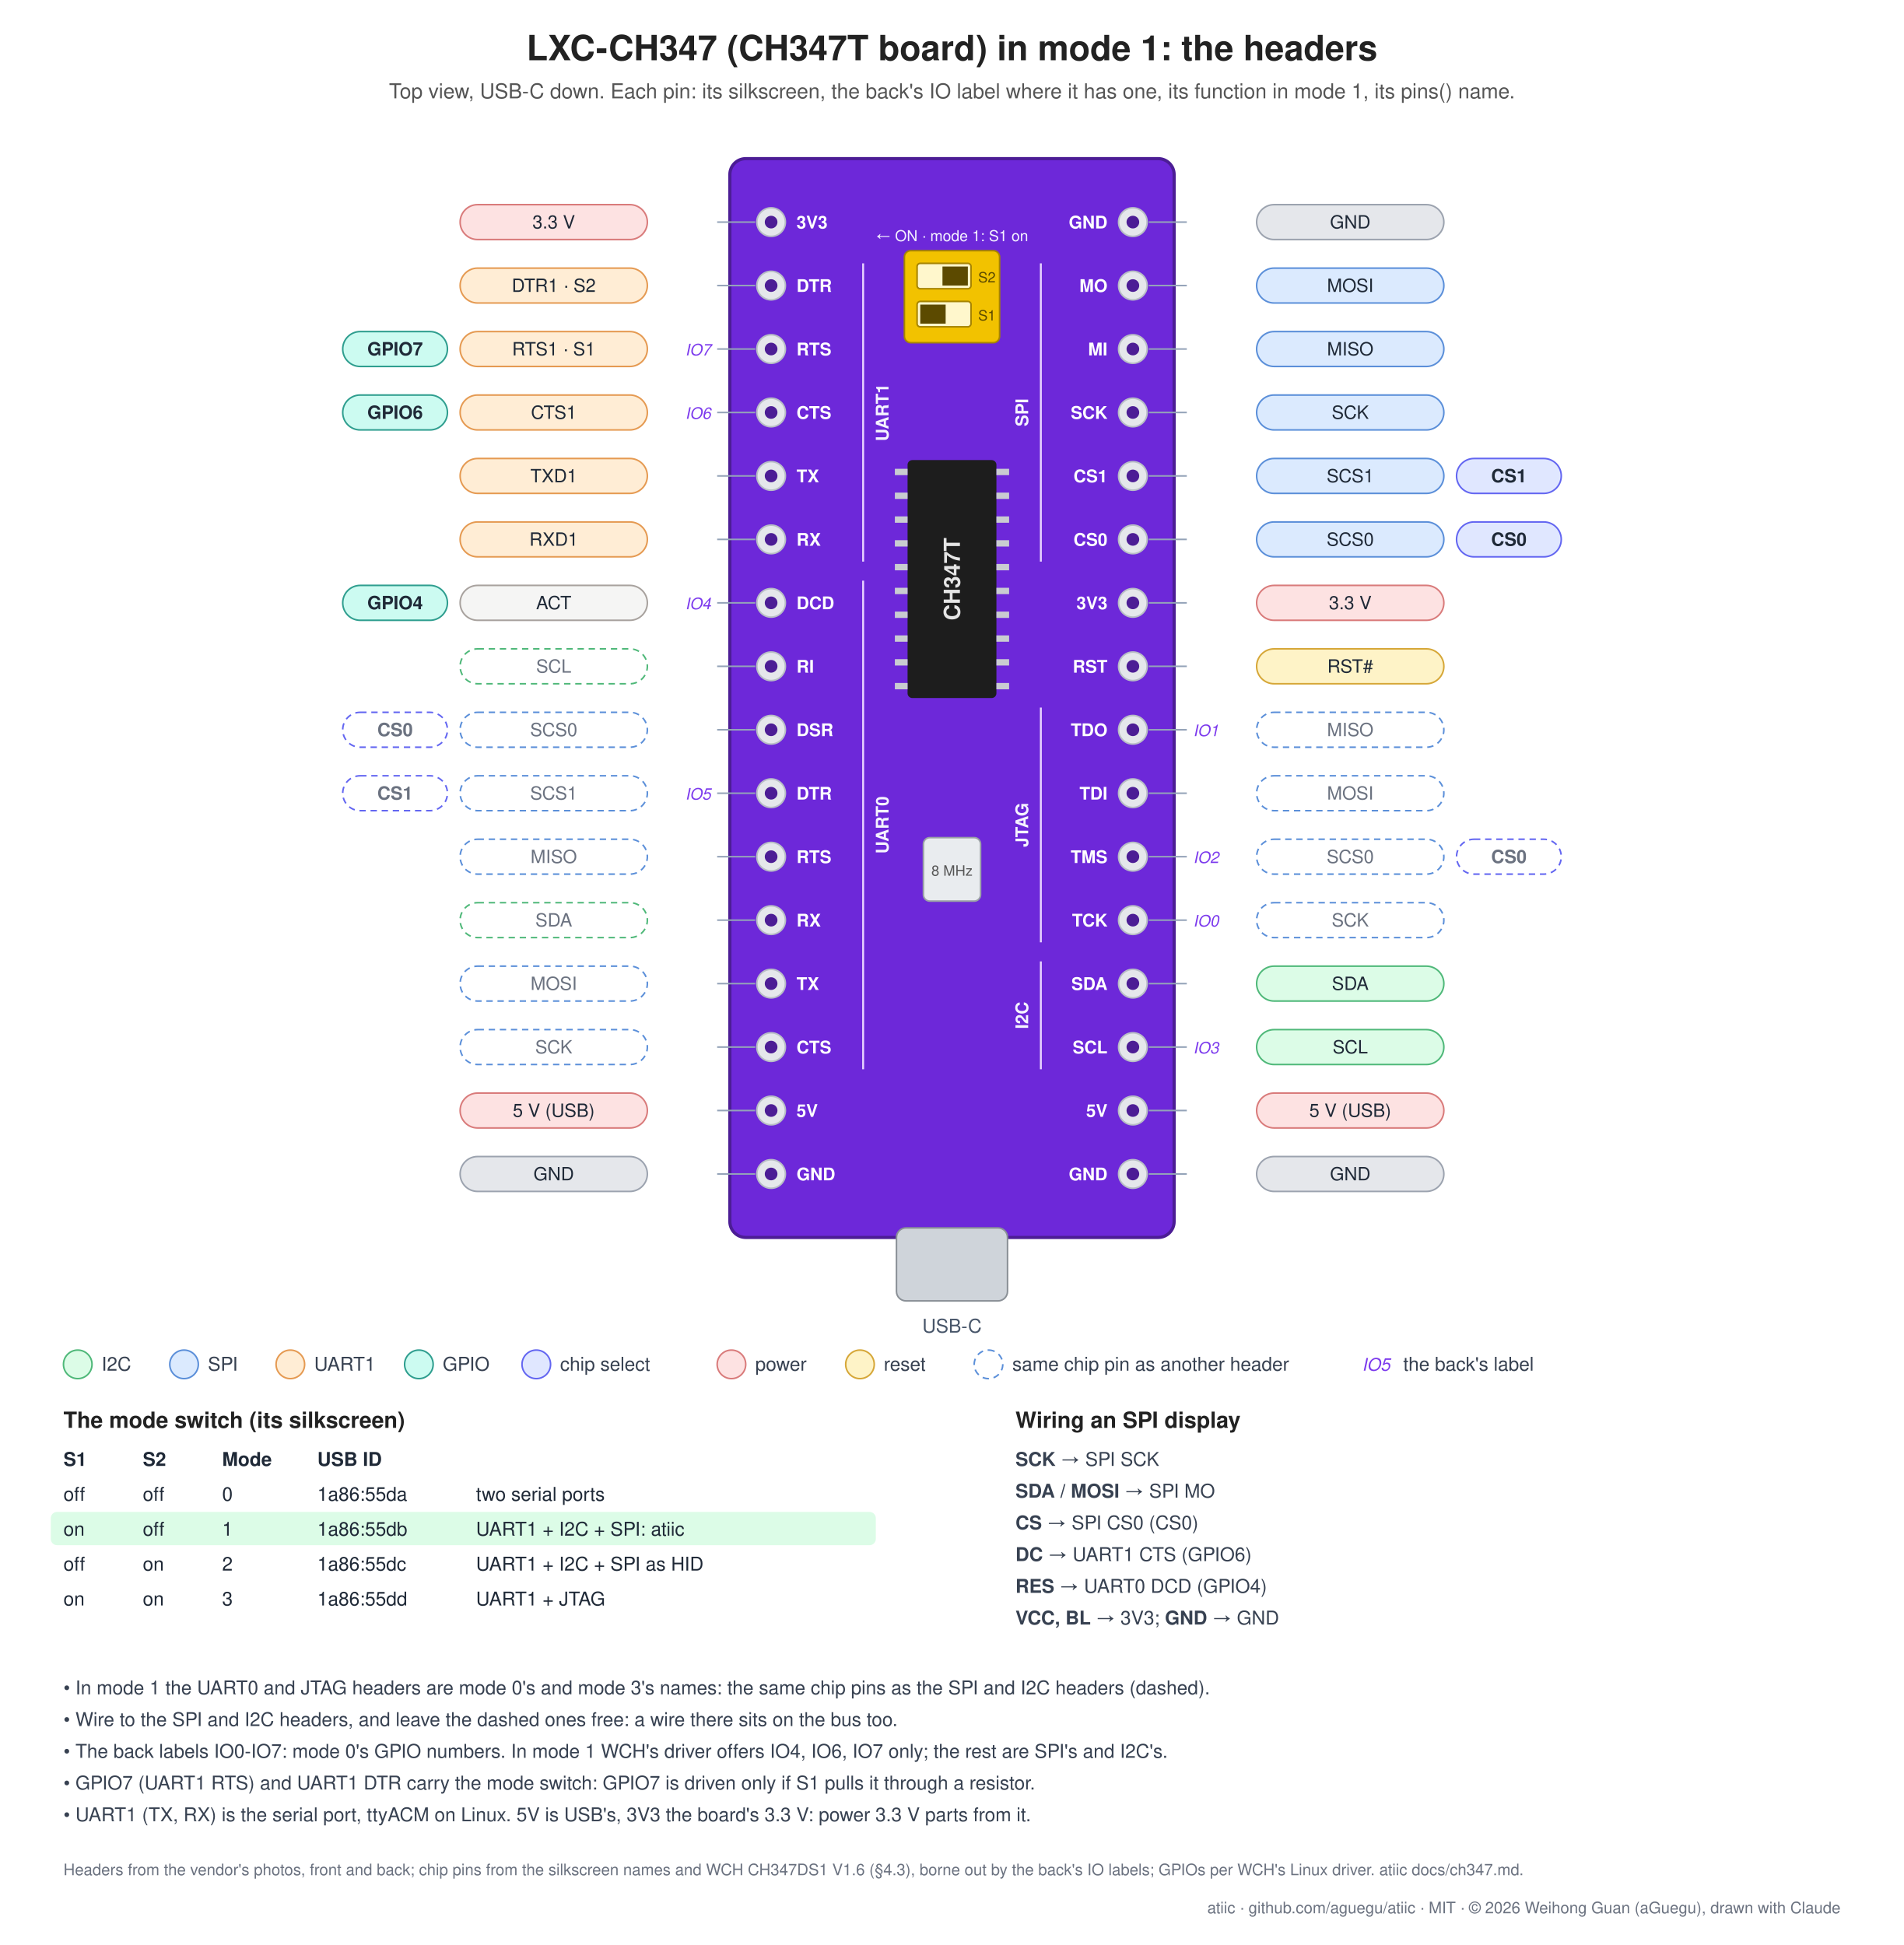
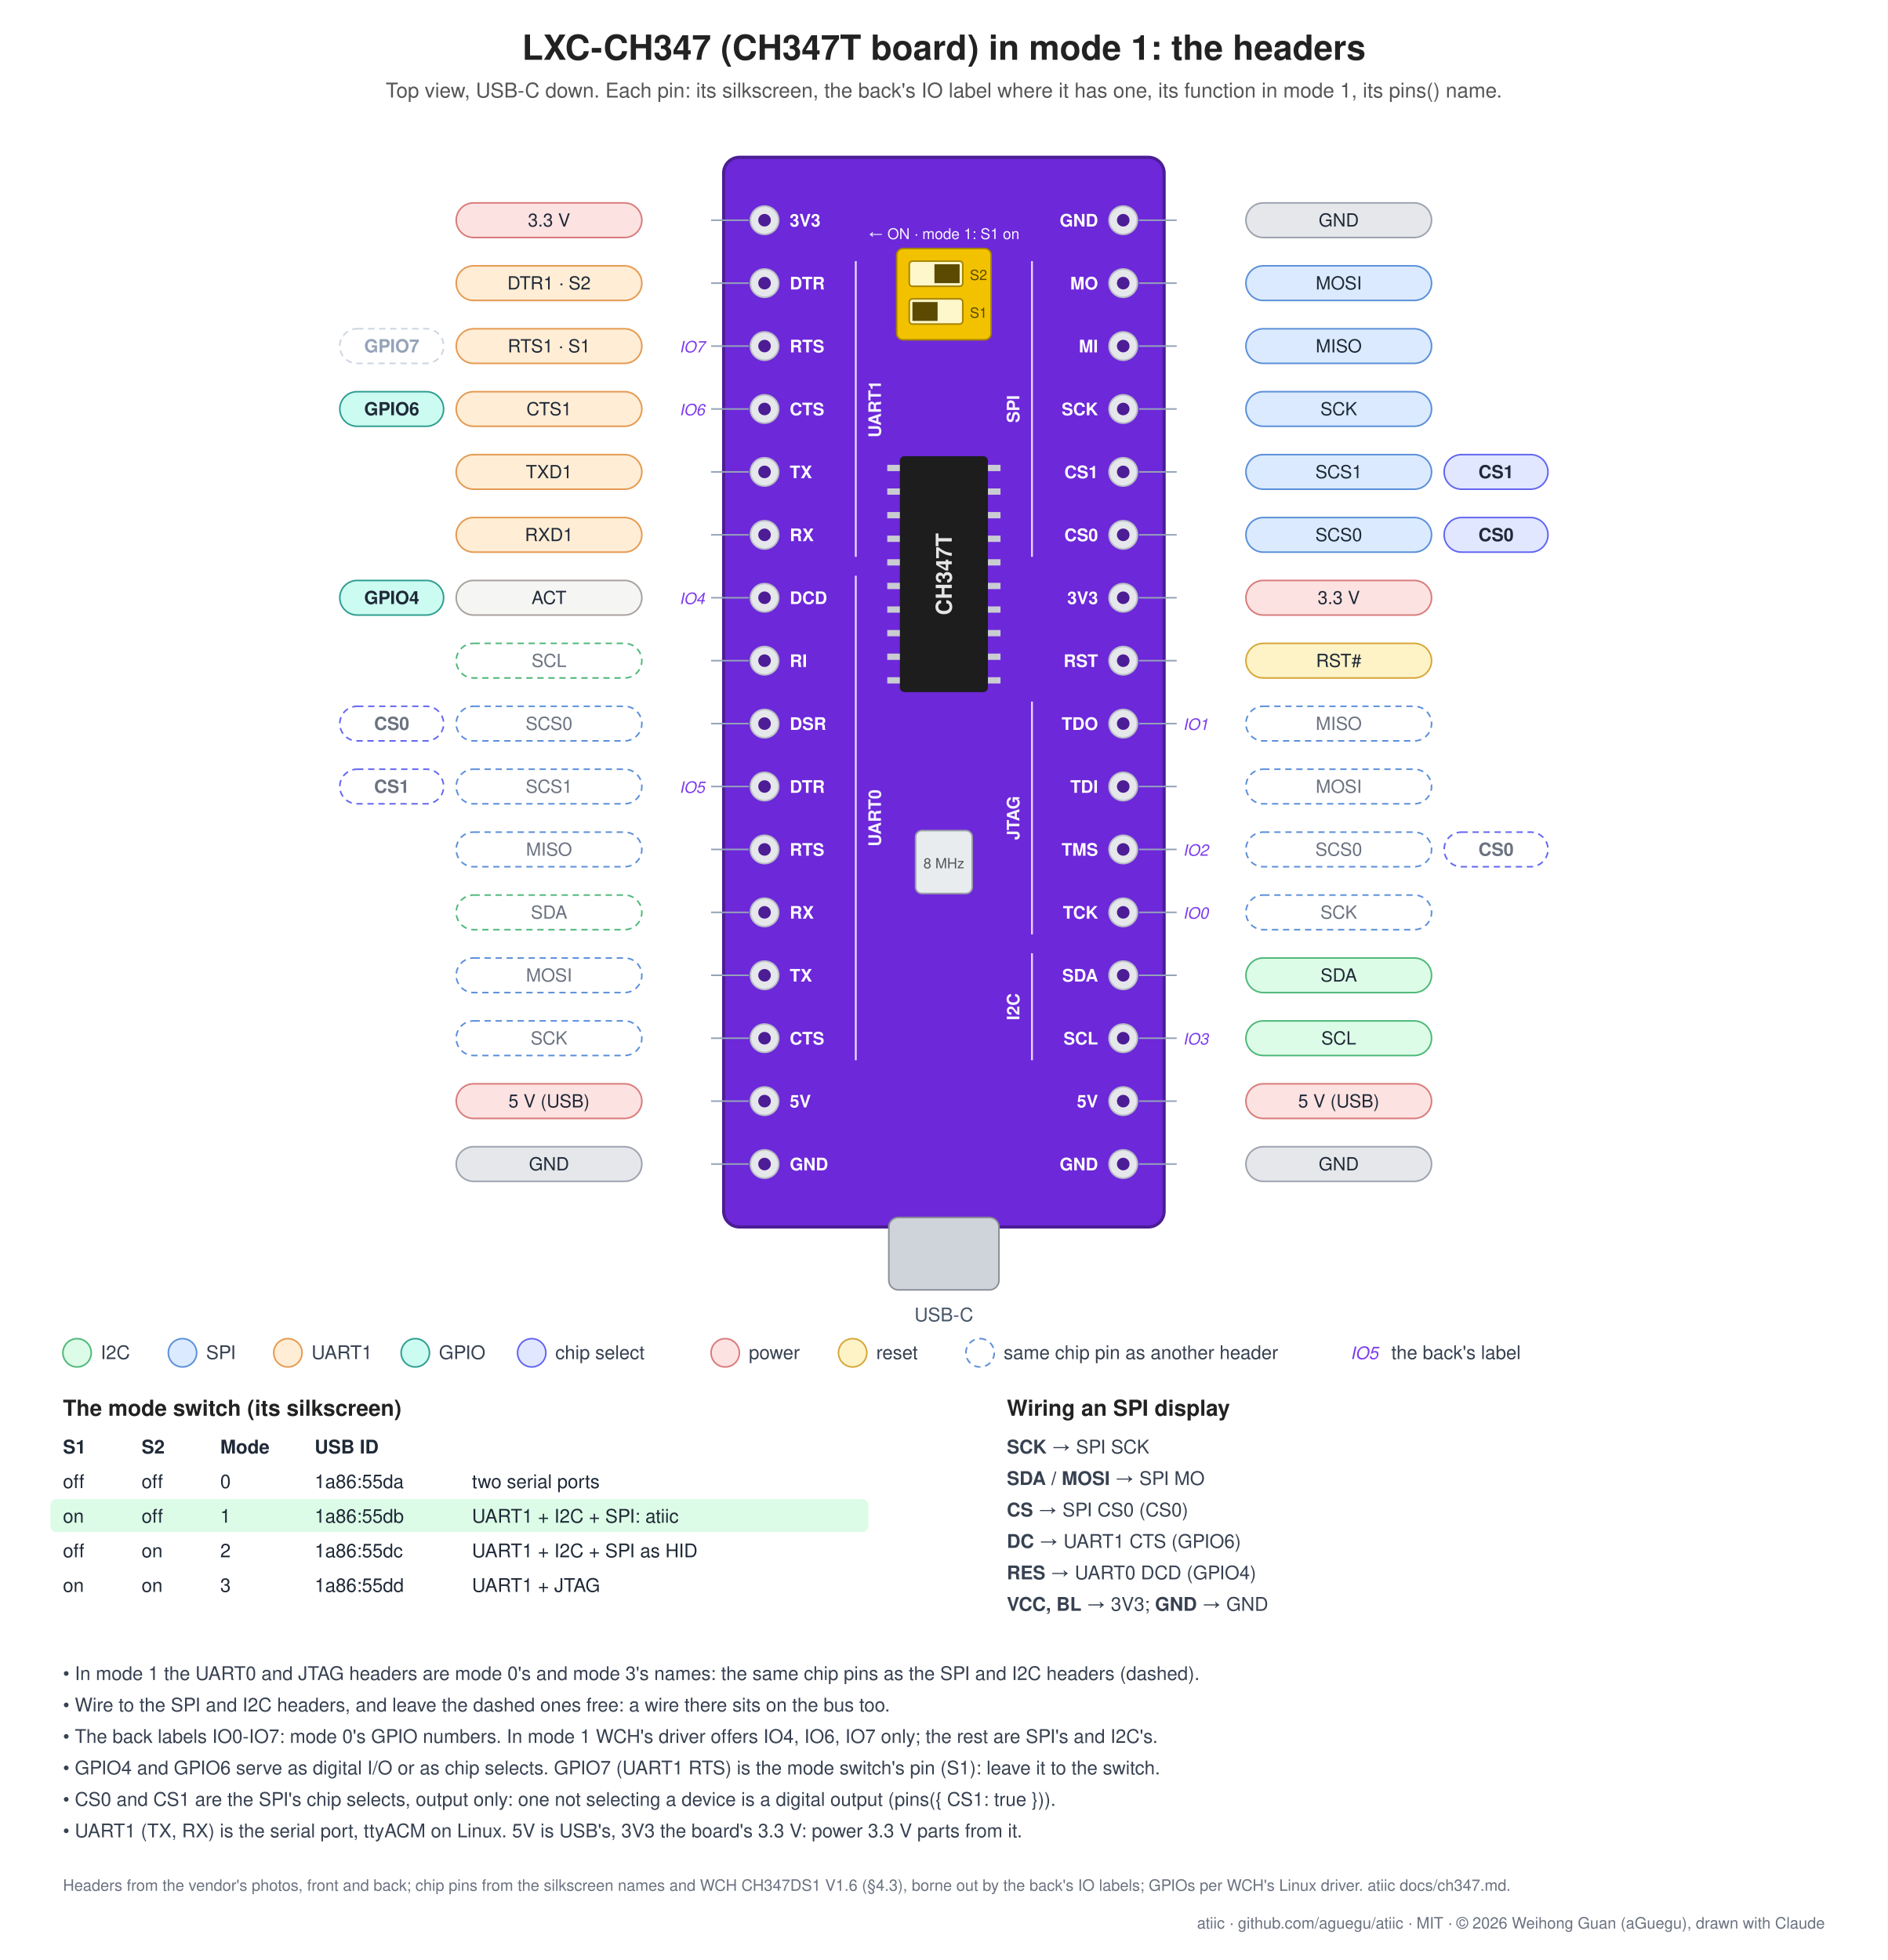
- <svg xmlns="http://www.w3.org/2000/svg" viewBox="0 0 1200 1226" width="1200" height="1226" font-family="Helvetica, Arial, sans-serif">
-   <rect width="1200" height="1226" fill="#ffffff" />
+ <svg xmlns="http://www.w3.org/2000/svg" viewBox="0 0 1200 1246" width="1200" height="1246" font-family="Helvetica, Arial, sans-serif">
+   <rect width="1200" height="1246" fill="#ffffff" />
  <text x="600.0" y="38" text-anchor="middle" font-size="22" font-weight="bold" fill="#222">LXC-CH347 (CH347T board) in mode 1: the headers</text>
  <text x="600.0" y="62" text-anchor="middle" font-size="13" fill="#555">Top view, USB-C down. Each pin: its silkscreen, the back's IO label where it has one, its function in mode 1, its pins() name.</text>
  <rect x="460" y="100" width="280" height="680" rx="10" fill="#6d28d9" stroke="#4c1d95" stroke-width="2" />
  <circle cx="486" cy="740" r="9" fill="#e5e7eb" stroke="#b8bec5" />
  <circle cx="486" cy="740" r="4" fill="#4c1d95" />
  <text x="502" y="744" text-anchor="start" font-size="11" font-weight="bold" fill="#fff">GND</text>
  <line x1="476" y1="740" x2="452" y2="740" stroke="#94a3b8" />
  <rect x="290" y="729" width="118" height="22" rx="11" fill="#e5e7eb" stroke="#9ca3af" />
  <text x="349.0" y="744" text-anchor="middle" font-size="11.5" fill="#1f2937">GND</text>
  <circle cx="486" cy="700" r="9" fill="#e5e7eb" stroke="#b8bec5" />
  <circle cx="486" cy="700" r="4" fill="#4c1d95" />
  <text x="502" y="704" text-anchor="start" font-size="11" font-weight="bold" fill="#fff">5V</text>
  <line x1="476" y1="700" x2="452" y2="700" stroke="#94a3b8" />
  <rect x="290" y="689" width="118" height="22" rx="11" fill="#fde2e2" stroke="#d97b7b" />
  <text x="349.0" y="704" text-anchor="middle" font-size="11.5" fill="#1f2937">5 V (USB)</text>
  <circle cx="486" cy="660" r="9" fill="#e5e7eb" stroke="#b8bec5" />
  <circle cx="486" cy="660" r="4" fill="#4c1d95" />
  <text x="502" y="664" text-anchor="start" font-size="11" font-weight="bold" fill="#fff">CTS</text>
  <line x1="476" y1="660" x2="452" y2="660" stroke="#94a3b8" />
  <rect x="290" y="649" width="118" height="22" rx="11" fill="#ffffff" stroke="#5b8fd9" stroke-dasharray="4 3" />
  <text x="349.0" y="664" text-anchor="middle" font-size="11.5" fill="#6b7280">SCK</text>
  <circle cx="486" cy="620" r="9" fill="#e5e7eb" stroke="#b8bec5" />
  <circle cx="486" cy="620" r="4" fill="#4c1d95" />
  <text x="502" y="624" text-anchor="start" font-size="11" font-weight="bold" fill="#fff">TX</text>
  <line x1="476" y1="620" x2="452" y2="620" stroke="#94a3b8" />
  <rect x="290" y="609" width="118" height="22" rx="11" fill="#ffffff" stroke="#5b8fd9" stroke-dasharray="4 3" />
  <text x="349.0" y="624" text-anchor="middle" font-size="11.5" fill="#6b7280">MOSI</text>
  <circle cx="486" cy="580" r="9" fill="#e5e7eb" stroke="#b8bec5" />
  <circle cx="486" cy="580" r="4" fill="#4c1d95" />
  <text x="502" y="584" text-anchor="start" font-size="11" font-weight="bold" fill="#fff">RX</text>
  <line x1="476" y1="580" x2="452" y2="580" stroke="#94a3b8" />
  <rect x="290" y="569" width="118" height="22" rx="11" fill="#ffffff" stroke="#4fb879" stroke-dasharray="4 3" />
  <text x="349.0" y="584" text-anchor="middle" font-size="11.5" fill="#6b7280">SDA</text>
  <circle cx="486" cy="540" r="9" fill="#e5e7eb" stroke="#b8bec5" />
  <circle cx="486" cy="540" r="4" fill="#4c1d95" />
  <text x="502" y="544" text-anchor="start" font-size="11" font-weight="bold" fill="#fff">RTS</text>
  <line x1="476" y1="540" x2="452" y2="540" stroke="#94a3b8" />
  <rect x="290" y="529" width="118" height="22" rx="11" fill="#ffffff" stroke="#5b8fd9" stroke-dasharray="4 3" />
  <text x="349.0" y="544" text-anchor="middle" font-size="11.5" fill="#6b7280">MISO</text>
  <circle cx="486" cy="500" r="9" fill="#e5e7eb" stroke="#b8bec5" />
  <circle cx="486" cy="500" r="4" fill="#4c1d95" />
  <text x="502" y="504" text-anchor="start" font-size="11" font-weight="bold" fill="#fff">DTR</text>
  <line x1="476" y1="500" x2="452" y2="500" stroke="#94a3b8" />
  <text x="448" y="504" text-anchor="end" font-size="10" font-style="italic" fill="#7c3aed">IO5</text>
  <rect x="290" y="489" width="118" height="22" rx="11" fill="#ffffff" stroke="#5b8fd9" stroke-dasharray="4 3" />
  <text x="349.0" y="504" text-anchor="middle" font-size="11.5" fill="#6b7280">SCS1</text>
  <rect x="216" y="489" width="66" height="22" rx="11" fill="#ffffff" stroke="#6366f1" stroke-dasharray="4 3" />
  <text x="249.0" y="504" text-anchor="middle" font-size="11.5" font-weight="bold" fill="#6b7280">CS1</text>
  <circle cx="486" cy="460" r="9" fill="#e5e7eb" stroke="#b8bec5" />
  <circle cx="486" cy="460" r="4" fill="#4c1d95" />
  <text x="502" y="464" text-anchor="start" font-size="11" font-weight="bold" fill="#fff">DSR</text>
  <line x1="476" y1="460" x2="452" y2="460" stroke="#94a3b8" />
  <rect x="290" y="449" width="118" height="22" rx="11" fill="#ffffff" stroke="#5b8fd9" stroke-dasharray="4 3" />
  <text x="349.0" y="464" text-anchor="middle" font-size="11.5" fill="#6b7280">SCS0</text>
  <rect x="216" y="449" width="66" height="22" rx="11" fill="#ffffff" stroke="#6366f1" stroke-dasharray="4 3" />
  <text x="249.0" y="464" text-anchor="middle" font-size="11.5" font-weight="bold" fill="#6b7280">CS0</text>
  <circle cx="486" cy="420" r="9" fill="#e5e7eb" stroke="#b8bec5" />
  <circle cx="486" cy="420" r="4" fill="#4c1d95" />
  <text x="502" y="424" text-anchor="start" font-size="11" font-weight="bold" fill="#fff">RI</text>
  <line x1="476" y1="420" x2="452" y2="420" stroke="#94a3b8" />
  <rect x="290" y="409" width="118" height="22" rx="11" fill="#ffffff" stroke="#4fb879" stroke-dasharray="4 3" />
  <text x="349.0" y="424" text-anchor="middle" font-size="11.5" fill="#6b7280">SCL</text>
  <circle cx="486" cy="380" r="9" fill="#e5e7eb" stroke="#b8bec5" />
  <circle cx="486" cy="380" r="4" fill="#4c1d95" />
  <text x="502" y="384" text-anchor="start" font-size="11" font-weight="bold" fill="#fff">DCD</text>
  <line x1="476" y1="380" x2="452" y2="380" stroke="#94a3b8" />
  <text x="448" y="384" text-anchor="end" font-size="10" font-style="italic" fill="#7c3aed">IO4</text>
  <rect x="290" y="369" width="118" height="22" rx="11" fill="#f5f5f4" stroke="#a8a29e" />
  <text x="349.0" y="384" text-anchor="middle" font-size="11.5" fill="#1f2937">ACT</text>
  <rect x="216" y="369" width="66" height="22" rx="11" fill="#ccfbf1" stroke="#2f9e8f" />
  <text x="249.0" y="384" text-anchor="middle" font-size="11.5" font-weight="bold" fill="#1f2937">GPIO4</text>
  <circle cx="486" cy="340" r="9" fill="#e5e7eb" stroke="#b8bec5" />
  <circle cx="486" cy="340" r="4" fill="#4c1d95" />
  <text x="502" y="344" text-anchor="start" font-size="11" font-weight="bold" fill="#fff">RX</text>
  <line x1="476" y1="340" x2="452" y2="340" stroke="#94a3b8" />
  <rect x="290" y="329" width="118" height="22" rx="11" fill="#ffedd5" stroke="#e59a52" />
  <text x="349.0" y="344" text-anchor="middle" font-size="11.5" fill="#1f2937">RXD1</text>
  <circle cx="486" cy="300" r="9" fill="#e5e7eb" stroke="#b8bec5" />
  <circle cx="486" cy="300" r="4" fill="#4c1d95" />
  <text x="502" y="304" text-anchor="start" font-size="11" font-weight="bold" fill="#fff">TX</text>
  <line x1="476" y1="300" x2="452" y2="300" stroke="#94a3b8" />
  <rect x="290" y="289" width="118" height="22" rx="11" fill="#ffedd5" stroke="#e59a52" />
  <text x="349.0" y="304" text-anchor="middle" font-size="11.5" fill="#1f2937">TXD1</text>
  <circle cx="486" cy="260" r="9" fill="#e5e7eb" stroke="#b8bec5" />
  <circle cx="486" cy="260" r="4" fill="#4c1d95" />
  <text x="502" y="264" text-anchor="start" font-size="11" font-weight="bold" fill="#fff">CTS</text>
  <line x1="476" y1="260" x2="452" y2="260" stroke="#94a3b8" />
  <text x="448" y="264" text-anchor="end" font-size="10" font-style="italic" fill="#7c3aed">IO6</text>
  <rect x="290" y="249" width="118" height="22" rx="11" fill="#ffedd5" stroke="#e59a52" />
  <text x="349.0" y="264" text-anchor="middle" font-size="11.5" fill="#1f2937">CTS1</text>
  <rect x="216" y="249" width="66" height="22" rx="11" fill="#ccfbf1" stroke="#2f9e8f" />
  <text x="249.0" y="264" text-anchor="middle" font-size="11.5" font-weight="bold" fill="#1f2937">GPIO6</text>
  <circle cx="486" cy="220" r="9" fill="#e5e7eb" stroke="#b8bec5" />
  <circle cx="486" cy="220" r="4" fill="#4c1d95" />
  <text x="502" y="224" text-anchor="start" font-size="11" font-weight="bold" fill="#fff">RTS</text>
  <line x1="476" y1="220" x2="452" y2="220" stroke="#94a3b8" />
  <text x="448" y="224" text-anchor="end" font-size="10" font-style="italic" fill="#7c3aed">IO7</text>
  <rect x="290" y="209" width="118" height="22" rx="11" fill="#ffedd5" stroke="#e59a52" />
  <text x="349.0" y="224" text-anchor="middle" font-size="11.5" fill="#1f2937">RTS1 · S1</text>
-   <rect x="216" y="209" width="66" height="22" rx="11" fill="#ccfbf1" stroke="#2f9e8f" />
-   <text x="249.0" y="224" text-anchor="middle" font-size="11.5" font-weight="bold" fill="#1f2937">GPIO7</text>
+   <rect x="216" y="209" width="66" height="22" rx="11" fill="#ffffff" stroke="#cbd5e1" stroke-dasharray="4 3" />
+   <text x="249.0" y="224" text-anchor="middle" font-size="11.5" font-weight="bold" fill="#94a3b8">GPIO7</text>
  <circle cx="486" cy="180" r="9" fill="#e5e7eb" stroke="#b8bec5" />
  <circle cx="486" cy="180" r="4" fill="#4c1d95" />
  <text x="502" y="184" text-anchor="start" font-size="11" font-weight="bold" fill="#fff">DTR</text>
  <line x1="476" y1="180" x2="452" y2="180" stroke="#94a3b8" />
  <rect x="290" y="169" width="118" height="22" rx="11" fill="#ffedd5" stroke="#e59a52" />
  <text x="349.0" y="184" text-anchor="middle" font-size="11.5" fill="#1f2937">DTR1 · S2</text>
  <circle cx="486" cy="140" r="9" fill="#e5e7eb" stroke="#b8bec5" />
  <circle cx="486" cy="140" r="4" fill="#4c1d95" />
  <text x="502" y="144" text-anchor="start" font-size="11" font-weight="bold" fill="#fff">3V3</text>
  <line x1="476" y1="140" x2="452" y2="140" stroke="#94a3b8" />
  <rect x="290" y="129" width="118" height="22" rx="11" fill="#fde2e2" stroke="#d97b7b" />
  <text x="349.0" y="144" text-anchor="middle" font-size="11.5" fill="#1f2937">3.3 V</text>
  <circle cx="714" cy="740" r="9" fill="#e5e7eb" stroke="#b8bec5" />
  <circle cx="714" cy="740" r="4" fill="#4c1d95" />
  <text x="698" y="744" text-anchor="end" font-size="11" font-weight="bold" fill="#fff">GND</text>
  <line x1="724" y1="740" x2="748" y2="740" stroke="#94a3b8" />
  <rect x="792" y="729" width="118" height="22" rx="11" fill="#e5e7eb" stroke="#9ca3af" />
  <text x="851.0" y="744" text-anchor="middle" font-size="11.5" fill="#1f2937">GND</text>
  <circle cx="714" cy="700" r="9" fill="#e5e7eb" stroke="#b8bec5" />
  <circle cx="714" cy="700" r="4" fill="#4c1d95" />
  <text x="698" y="704" text-anchor="end" font-size="11" font-weight="bold" fill="#fff">5V</text>
  <line x1="724" y1="700" x2="748" y2="700" stroke="#94a3b8" />
  <rect x="792" y="689" width="118" height="22" rx="11" fill="#fde2e2" stroke="#d97b7b" />
  <text x="851.0" y="704" text-anchor="middle" font-size="11.5" fill="#1f2937">5 V (USB)</text>
  <circle cx="714" cy="660" r="9" fill="#e5e7eb" stroke="#b8bec5" />
  <circle cx="714" cy="660" r="4" fill="#4c1d95" />
  <text x="698" y="664" text-anchor="end" font-size="11" font-weight="bold" fill="#fff">SCL</text>
  <line x1="724" y1="660" x2="748" y2="660" stroke="#94a3b8" />
  <text x="752" y="664" text-anchor="start" font-size="10" font-style="italic" fill="#7c3aed">IO3</text>
  <rect x="792" y="649" width="118" height="22" rx="11" fill="#dcfce7" stroke="#4fb879" />
  <text x="851.0" y="664" text-anchor="middle" font-size="11.5" fill="#1f2937">SCL</text>
  <circle cx="714" cy="620" r="9" fill="#e5e7eb" stroke="#b8bec5" />
  <circle cx="714" cy="620" r="4" fill="#4c1d95" />
  <text x="698" y="624" text-anchor="end" font-size="11" font-weight="bold" fill="#fff">SDA</text>
  <line x1="724" y1="620" x2="748" y2="620" stroke="#94a3b8" />
  <rect x="792" y="609" width="118" height="22" rx="11" fill="#dcfce7" stroke="#4fb879" />
  <text x="851.0" y="624" text-anchor="middle" font-size="11.5" fill="#1f2937">SDA</text>
  <circle cx="714" cy="580" r="9" fill="#e5e7eb" stroke="#b8bec5" />
  <circle cx="714" cy="580" r="4" fill="#4c1d95" />
  <text x="698" y="584" text-anchor="end" font-size="11" font-weight="bold" fill="#fff">TCK</text>
  <line x1="724" y1="580" x2="748" y2="580" stroke="#94a3b8" />
  <text x="752" y="584" text-anchor="start" font-size="10" font-style="italic" fill="#7c3aed">IO0</text>
  <rect x="792" y="569" width="118" height="22" rx="11" fill="#ffffff" stroke="#5b8fd9" stroke-dasharray="4 3" />
  <text x="851.0" y="584" text-anchor="middle" font-size="11.5" fill="#6b7280">SCK</text>
  <circle cx="714" cy="540" r="9" fill="#e5e7eb" stroke="#b8bec5" />
  <circle cx="714" cy="540" r="4" fill="#4c1d95" />
  <text x="698" y="544" text-anchor="end" font-size="11" font-weight="bold" fill="#fff">TMS</text>
  <line x1="724" y1="540" x2="748" y2="540" stroke="#94a3b8" />
  <text x="752" y="544" text-anchor="start" font-size="10" font-style="italic" fill="#7c3aed">IO2</text>
  <rect x="792" y="529" width="118" height="22" rx="11" fill="#ffffff" stroke="#5b8fd9" stroke-dasharray="4 3" />
  <text x="851.0" y="544" text-anchor="middle" font-size="11.5" fill="#6b7280">SCS0</text>
  <rect x="918" y="529" width="66" height="22" rx="11" fill="#ffffff" stroke="#6366f1" stroke-dasharray="4 3" />
  <text x="951.0" y="544" text-anchor="middle" font-size="11.5" font-weight="bold" fill="#6b7280">CS0</text>
  <circle cx="714" cy="500" r="9" fill="#e5e7eb" stroke="#b8bec5" />
  <circle cx="714" cy="500" r="4" fill="#4c1d95" />
  <text x="698" y="504" text-anchor="end" font-size="11" font-weight="bold" fill="#fff">TDI</text>
  <line x1="724" y1="500" x2="748" y2="500" stroke="#94a3b8" />
  <rect x="792" y="489" width="118" height="22" rx="11" fill="#ffffff" stroke="#5b8fd9" stroke-dasharray="4 3" />
  <text x="851.0" y="504" text-anchor="middle" font-size="11.5" fill="#6b7280">MOSI</text>
  <circle cx="714" cy="460" r="9" fill="#e5e7eb" stroke="#b8bec5" />
  <circle cx="714" cy="460" r="4" fill="#4c1d95" />
  <text x="698" y="464" text-anchor="end" font-size="11" font-weight="bold" fill="#fff">TDO</text>
  <line x1="724" y1="460" x2="748" y2="460" stroke="#94a3b8" />
  <text x="752" y="464" text-anchor="start" font-size="10" font-style="italic" fill="#7c3aed">IO1</text>
  <rect x="792" y="449" width="118" height="22" rx="11" fill="#ffffff" stroke="#5b8fd9" stroke-dasharray="4 3" />
  <text x="851.0" y="464" text-anchor="middle" font-size="11.5" fill="#6b7280">MISO</text>
  <circle cx="714" cy="420" r="9" fill="#e5e7eb" stroke="#b8bec5" />
  <circle cx="714" cy="420" r="4" fill="#4c1d95" />
  <text x="698" y="424" text-anchor="end" font-size="11" font-weight="bold" fill="#fff">RST</text>
  <line x1="724" y1="420" x2="748" y2="420" stroke="#94a3b8" />
  <rect x="792" y="409" width="118" height="22" rx="11" fill="#fef3c7" stroke="#d6a738" />
  <text x="851.0" y="424" text-anchor="middle" font-size="11.5" fill="#1f2937">RST#</text>
  <circle cx="714" cy="380" r="9" fill="#e5e7eb" stroke="#b8bec5" />
  <circle cx="714" cy="380" r="4" fill="#4c1d95" />
  <text x="698" y="384" text-anchor="end" font-size="11" font-weight="bold" fill="#fff">3V3</text>
  <line x1="724" y1="380" x2="748" y2="380" stroke="#94a3b8" />
  <rect x="792" y="369" width="118" height="22" rx="11" fill="#fde2e2" stroke="#d97b7b" />
  <text x="851.0" y="384" text-anchor="middle" font-size="11.5" fill="#1f2937">3.3 V</text>
  <circle cx="714" cy="340" r="9" fill="#e5e7eb" stroke="#b8bec5" />
  <circle cx="714" cy="340" r="4" fill="#4c1d95" />
  <text x="698" y="344" text-anchor="end" font-size="11" font-weight="bold" fill="#fff">CS0</text>
  <line x1="724" y1="340" x2="748" y2="340" stroke="#94a3b8" />
  <rect x="792" y="329" width="118" height="22" rx="11" fill="#dbeafe" stroke="#5b8fd9" />
  <text x="851.0" y="344" text-anchor="middle" font-size="11.5" fill="#1f2937">SCS0</text>
  <rect x="918" y="329" width="66" height="22" rx="11" fill="#e0e7ff" stroke="#6366f1" />
  <text x="951.0" y="344" text-anchor="middle" font-size="11.5" font-weight="bold" fill="#1f2937">CS0</text>
  <circle cx="714" cy="300" r="9" fill="#e5e7eb" stroke="#b8bec5" />
  <circle cx="714" cy="300" r="4" fill="#4c1d95" />
  <text x="698" y="304" text-anchor="end" font-size="11" font-weight="bold" fill="#fff">CS1</text>
  <line x1="724" y1="300" x2="748" y2="300" stroke="#94a3b8" />
  <rect x="792" y="289" width="118" height="22" rx="11" fill="#dbeafe" stroke="#5b8fd9" />
  <text x="851.0" y="304" text-anchor="middle" font-size="11.5" fill="#1f2937">SCS1</text>
  <rect x="918" y="289" width="66" height="22" rx="11" fill="#e0e7ff" stroke="#6366f1" />
  <text x="951.0" y="304" text-anchor="middle" font-size="11.5" font-weight="bold" fill="#1f2937">CS1</text>
  <circle cx="714" cy="260" r="9" fill="#e5e7eb" stroke="#b8bec5" />
  <circle cx="714" cy="260" r="4" fill="#4c1d95" />
  <text x="698" y="264" text-anchor="end" font-size="11" font-weight="bold" fill="#fff">SCK</text>
  <line x1="724" y1="260" x2="748" y2="260" stroke="#94a3b8" />
  <rect x="792" y="249" width="118" height="22" rx="11" fill="#dbeafe" stroke="#5b8fd9" />
  <text x="851.0" y="264" text-anchor="middle" font-size="11.5" fill="#1f2937">SCK</text>
  <circle cx="714" cy="220" r="9" fill="#e5e7eb" stroke="#b8bec5" />
  <circle cx="714" cy="220" r="4" fill="#4c1d95" />
  <text x="698" y="224" text-anchor="end" font-size="11" font-weight="bold" fill="#fff">MI</text>
  <line x1="724" y1="220" x2="748" y2="220" stroke="#94a3b8" />
  <rect x="792" y="209" width="118" height="22" rx="11" fill="#dbeafe" stroke="#5b8fd9" />
  <text x="851.0" y="224" text-anchor="middle" font-size="11.5" fill="#1f2937">MISO</text>
  <circle cx="714" cy="180" r="9" fill="#e5e7eb" stroke="#b8bec5" />
  <circle cx="714" cy="180" r="4" fill="#4c1d95" />
  <text x="698" y="184" text-anchor="end" font-size="11" font-weight="bold" fill="#fff">MO</text>
  <line x1="724" y1="180" x2="748" y2="180" stroke="#94a3b8" />
  <rect x="792" y="169" width="118" height="22" rx="11" fill="#dbeafe" stroke="#5b8fd9" />
  <text x="851.0" y="184" text-anchor="middle" font-size="11.5" fill="#1f2937">MOSI</text>
  <circle cx="714" cy="140" r="9" fill="#e5e7eb" stroke="#b8bec5" />
  <circle cx="714" cy="140" r="4" fill="#4c1d95" />
  <text x="698" y="144" text-anchor="end" font-size="11" font-weight="bold" fill="#fff">GND</text>
  <line x1="724" y1="140" x2="748" y2="140" stroke="#94a3b8" />
  <rect x="792" y="129" width="118" height="22" rx="11" fill="#e5e7eb" stroke="#9ca3af" />
  <text x="851.0" y="144" text-anchor="middle" font-size="11.5" fill="#1f2937">GND</text>
  <line x1="544" y1="366" x2="544" y2="674" stroke="#e9d5ff" stroke-width="1.2" />
  <text transform="translate(560 520.0) rotate(-90)" text-anchor="middle" font-size="11" font-weight="bold" fill="#f5f3ff">UART0</text>
  <line x1="544" y1="166" x2="544" y2="354" stroke="#e9d5ff" stroke-width="1.2" />
  <text transform="translate(560 260.0) rotate(-90)" text-anchor="middle" font-size="11" font-weight="bold" fill="#f5f3ff">UART1</text>
  <line x1="656" y1="606" x2="656" y2="674" stroke="#e9d5ff" stroke-width="1.2" />
  <text transform="translate(648 640.0) rotate(-90)" text-anchor="middle" font-size="11" font-weight="bold" fill="#f5f3ff">I2C</text>
  <line x1="656" y1="446" x2="656" y2="594" stroke="#e9d5ff" stroke-width="1.2" />
  <text transform="translate(648 520.0) rotate(-90)" text-anchor="middle" font-size="11" font-weight="bold" fill="#f5f3ff">JTAG</text>
  <line x1="656" y1="166" x2="656" y2="354" stroke="#e9d5ff" stroke-width="1.2" />
  <text transform="translate(648 260.0) rotate(-90)" text-anchor="middle" font-size="11" font-weight="bold" fill="#f5f3ff">SPI</text>
  <rect x="572.0" y="290" width="56" height="150" rx="3" fill="#1d1d1d" />
  <rect x="564.0" y="295.5" width="8" height="4" fill="#c9ccd1" />
  <rect x="628.0" y="295.5" width="8" height="4" fill="#c9ccd1" />
  <rect x="564.0" y="310.5" width="8" height="4" fill="#c9ccd1" />
  <rect x="628.0" y="310.5" width="8" height="4" fill="#c9ccd1" />
  <rect x="564.0" y="325.5" width="8" height="4" fill="#c9ccd1" />
  <rect x="628.0" y="325.5" width="8" height="4" fill="#c9ccd1" />
  <rect x="564.0" y="340.5" width="8" height="4" fill="#c9ccd1" />
  <rect x="628.0" y="340.5" width="8" height="4" fill="#c9ccd1" />
  <rect x="564.0" y="355.5" width="8" height="4" fill="#c9ccd1" />
  <rect x="628.0" y="355.5" width="8" height="4" fill="#c9ccd1" />
  <rect x="564.0" y="370.5" width="8" height="4" fill="#c9ccd1" />
  <rect x="628.0" y="370.5" width="8" height="4" fill="#c9ccd1" />
  <rect x="564.0" y="385.5" width="8" height="4" fill="#c9ccd1" />
  <rect x="628.0" y="385.5" width="8" height="4" fill="#c9ccd1" />
  <rect x="564.0" y="400.5" width="8" height="4" fill="#c9ccd1" />
  <rect x="628.0" y="400.5" width="8" height="4" fill="#c9ccd1" />
  <rect x="564.0" y="415.5" width="8" height="4" fill="#c9ccd1" />
  <rect x="628.0" y="415.5" width="8" height="4" fill="#c9ccd1" />
  <rect x="564.0" y="430.5" width="8" height="4" fill="#c9ccd1" />
  <rect x="628.0" y="430.5" width="8" height="4" fill="#c9ccd1" />
  <text transform="translate(605.0 365.0) rotate(-90)" text-anchor="middle" font-size="14" font-weight="bold" fill="#e5e5e5">CH347T</text>
  <rect x="582.0" y="528" width="36" height="40" rx="4" fill="#e9ecef" stroke="#9aa0a6" />
  <text x="600.0" y="552" text-anchor="middle" font-size="9" fill="#555">8 MHz</text>
  <rect x="570.0" y="158" width="60" height="58" rx="4" fill="#f2c200" stroke="#a68400" />
  <rect x="578.0" y="166" width="34" height="16" rx="2" fill="#fff7cc" stroke="#a68400" />
  <rect x="594.0" y="168" width="16" height="12" fill="#5c4a00" />
  <text x="622.0" y="178" text-anchor="middle" font-size="9" fill="#5c4a00">S2</text>
  <rect x="578.0" y="190" width="34" height="16" rx="2" fill="#fff7cc" stroke="#a68400" />
  <rect x="580.0" y="192" width="16" height="12" fill="#5c4a00" />
  <text x="622.0" y="202" text-anchor="middle" font-size="9" fill="#5c4a00">S1</text>
  <text x="600.0" y="152" text-anchor="middle" font-size="9.5" fill="#f5f3ff">← ON · mode 1: S1 on</text>
  <rect x="565.0" y="774" width="70" height="46" rx="6" fill="#cfd4da" stroke="#8a9096" />
  <text x="600.0" y="840" text-anchor="middle" font-size="12" fill="#475569">USB-C</text>
  <rect x="40" y="851" width="18" height="18" rx="9" fill="#dcfce7" stroke="#4fb879" />
  <text x="64" y="864" font-size="12" fill="#374151">I2C</text>
  <rect x="107" y="851" width="18" height="18" rx="9" fill="#dbeafe" stroke="#5b8fd9" />
  <text x="131" y="864" font-size="12" fill="#374151">SPI</text>
  <rect x="174" y="851" width="18" height="18" rx="9" fill="#ffedd5" stroke="#e59a52" />
  <text x="198" y="864" font-size="12" fill="#374151">UART1</text>
  <rect x="255" y="851" width="18" height="18" rx="9" fill="#ccfbf1" stroke="#2f9e8f" />
  <text x="279" y="864" font-size="12" fill="#374151">GPIO</text>
  <rect x="329" y="851" width="18" height="18" rx="9" fill="#e0e7ff" stroke="#6366f1" />
  <text x="353" y="864" font-size="12" fill="#374151">chip select</text>
  <rect x="452" y="851" width="18" height="18" rx="9" fill="#fde2e2" stroke="#d97b7b" />
  <text x="476" y="864" font-size="12" fill="#374151">power</text>
  <rect x="533" y="851" width="18" height="18" rx="9" fill="#fef3c7" stroke="#d6a738" />
  <text x="557" y="864" font-size="12" fill="#374151">reset</text>
  <rect x="614" y="851" width="18" height="18" rx="9" fill="#ffffff" stroke="#5b8fd9" stroke-dasharray="4 3" />
  <text x="638" y="864" font-size="12" fill="#374151">same chip pin as another header</text>
  <text x="858.4" y="864" font-size="11" font-style="italic" fill="#7c3aed">IO5</text>
  <text x="884.4" y="864" font-size="12" fill="#374151">the back's label</text>
  <text x="40" y="900" font-size="14" font-weight="bold" fill="#222">The mode switch (its silkscreen)</text>
  <text x="40" y="924" font-size="12" font-weight="bold" fill="#1f2937">
    <tspan font-weight="bold">S1</tspan>
  </text>
  <text x="90" y="924" font-size="12" font-weight="bold" fill="#1f2937">
    <tspan font-weight="bold">S2</tspan>
  </text>
  <text x="140" y="924" font-size="12" font-weight="bold" fill="#1f2937">
    <tspan font-weight="bold">Mode</tspan>
  </text>
  <text x="200" y="924" font-size="12" font-weight="bold" fill="#1f2937">
    <tspan font-weight="bold">USB ID</tspan>
  </text>
  <text x="300" y="924" font-size="12" font-weight="bold" fill="#1f2937" />
  <text x="40" y="946" font-size="12" fill="#1f2937">off</text>
  <text x="90" y="946" font-size="12" fill="#1f2937">off</text>
  <text x="140" y="946" font-size="12" fill="#1f2937">0</text>
  <text x="200" y="946" font-size="12" fill="#1f2937">1a86:55da</text>
  <text x="300" y="946" font-size="12" fill="#1f2937">two serial ports</text>
  <rect x="32" y="953" width="520" height="21" rx="4" fill="#dcfce7" />
  <text x="40" y="968" font-size="12" fill="#1f2937">on</text>
  <text x="90" y="968" font-size="12" fill="#1f2937">off</text>
  <text x="140" y="968" font-size="12" fill="#1f2937">1</text>
  <text x="200" y="968" font-size="12" fill="#1f2937">1a86:55db</text>
  <text x="300" y="968" font-size="12" fill="#1f2937">UART1 + I2C + SPI: atiic</text>
  <text x="40" y="990" font-size="12" fill="#1f2937">off</text>
  <text x="90" y="990" font-size="12" fill="#1f2937">on</text>
  <text x="140" y="990" font-size="12" fill="#1f2937">2</text>
  <text x="200" y="990" font-size="12" fill="#1f2937">1a86:55dc</text>
  <text x="300" y="990" font-size="12" fill="#1f2937">UART1 + I2C + SPI as HID</text>
  <text x="40" y="1012" font-size="12" fill="#1f2937">on</text>
  <text x="90" y="1012" font-size="12" fill="#1f2937">on</text>
  <text x="140" y="1012" font-size="12" fill="#1f2937">3</text>
  <text x="200" y="1012" font-size="12" fill="#1f2937">1a86:55dd</text>
  <text x="300" y="1012" font-size="12" fill="#1f2937">UART1 + JTAG</text>
  <text x="640" y="900" font-size="14" font-weight="bold" fill="#222">Wiring an SPI display</text>
  <text x="640" y="924" font-size="12" fill="#374151">
    <tspan font-weight="bold">SCK</tspan> → SPI SCK</text>
  <text x="640" y="944" font-size="12" fill="#374151">
    <tspan font-weight="bold">SDA / MOSI</tspan> → SPI MO</text>
  <text x="640" y="964" font-size="12" fill="#374151">
    <tspan font-weight="bold">CS</tspan> → SPI CS0 (CS0)</text>
  <text x="640" y="984" font-size="12" fill="#374151">
    <tspan font-weight="bold">DC</tspan> → UART1 CTS (GPIO6)</text>
  <text x="640" y="1004" font-size="12" fill="#374151">
    <tspan font-weight="bold">RES</tspan> → UART0 DCD (GPIO4)</text>
  <text x="640" y="1024" font-size="12" fill="#374151">
    <tspan font-weight="bold">VCC, BL</tspan> → 3V3; <tspan font-weight="bold">GND</tspan> → GND</text>
  <text x="40" y="1068" font-size="12" fill="#374151">• In mode 1 the UART0 and JTAG headers are mode 0's and mode 3's names: the same chip pins as the SPI and I2C headers (dashed).</text>
  <text x="40" y="1088" font-size="12" fill="#374151">• Wire to the SPI and I2C headers, and leave the dashed ones free: a wire there sits on the bus too.</text>
  <text x="40" y="1108" font-size="12" fill="#374151">• The back labels IO0-IO7: mode 0's GPIO numbers. In mode 1 WCH's driver offers IO4, IO6, IO7 only; the rest are SPI's and I2C's.</text>
-   <text x="40" y="1128" font-size="12" fill="#374151">• GPIO7 (UART1 RTS) and UART1 DTR carry the mode switch: GPIO7 is driven only if S1 pulls it through a resistor.</text>
-   <text x="40" y="1148" font-size="12" fill="#374151">• UART1 (TX, RX) is the serial port, ttyACM on Linux. 5V is USB's, 3V3 the board's 3.3 V: power 3.3 V parts from it.</text>
-   <text x="40" y="1182" font-size="10" fill="#6b7280">Headers from the vendor's photos, front and back; chip pins from the silkscreen names and WCH CH347DS1 V1.6 (§4.3), borne out by the back's IO labels; GPIOs per WCH's Linux driver. atiic docs/ch347.md.</text>
-   <text x="1160" y="1206" text-anchor="end" font-size="10" fill="#6b7280">atiic · github.com/aguegu/atiic · MIT · © 2026 Weihong Guan (aGuegu), drawn with Claude</text>
+   <text x="40" y="1128" font-size="12" fill="#374151">• GPIO4 and GPIO6 serve as digital I/O or as chip selects. GPIO7 (UART1 RTS) is the mode switch's pin (S1): leave it to the switch.</text>
+   <text x="40" y="1148" font-size="12" fill="#374151">• CS0 and CS1 are the SPI's chip selects, output only: one not selecting a device is a digital output (pins({ CS1: true })).</text>
+   <text x="40" y="1168" font-size="12" fill="#374151">• UART1 (TX, RX) is the serial port, ttyACM on Linux. 5V is USB's, 3V3 the board's 3.3 V: power 3.3 V parts from it.</text>
+   <text x="40" y="1202" font-size="10" fill="#6b7280">Headers from the vendor's photos, front and back; chip pins from the silkscreen names and WCH CH347DS1 V1.6 (§4.3), borne out by the back's IO labels; GPIOs per WCH's Linux driver. atiic docs/ch347.md.</text>
+   <text x="1160" y="1226" text-anchor="end" font-size="10" fill="#6b7280">atiic · github.com/aguegu/atiic · MIT · © 2026 Weihong Guan (aGuegu), drawn with Claude</text>
</svg>
